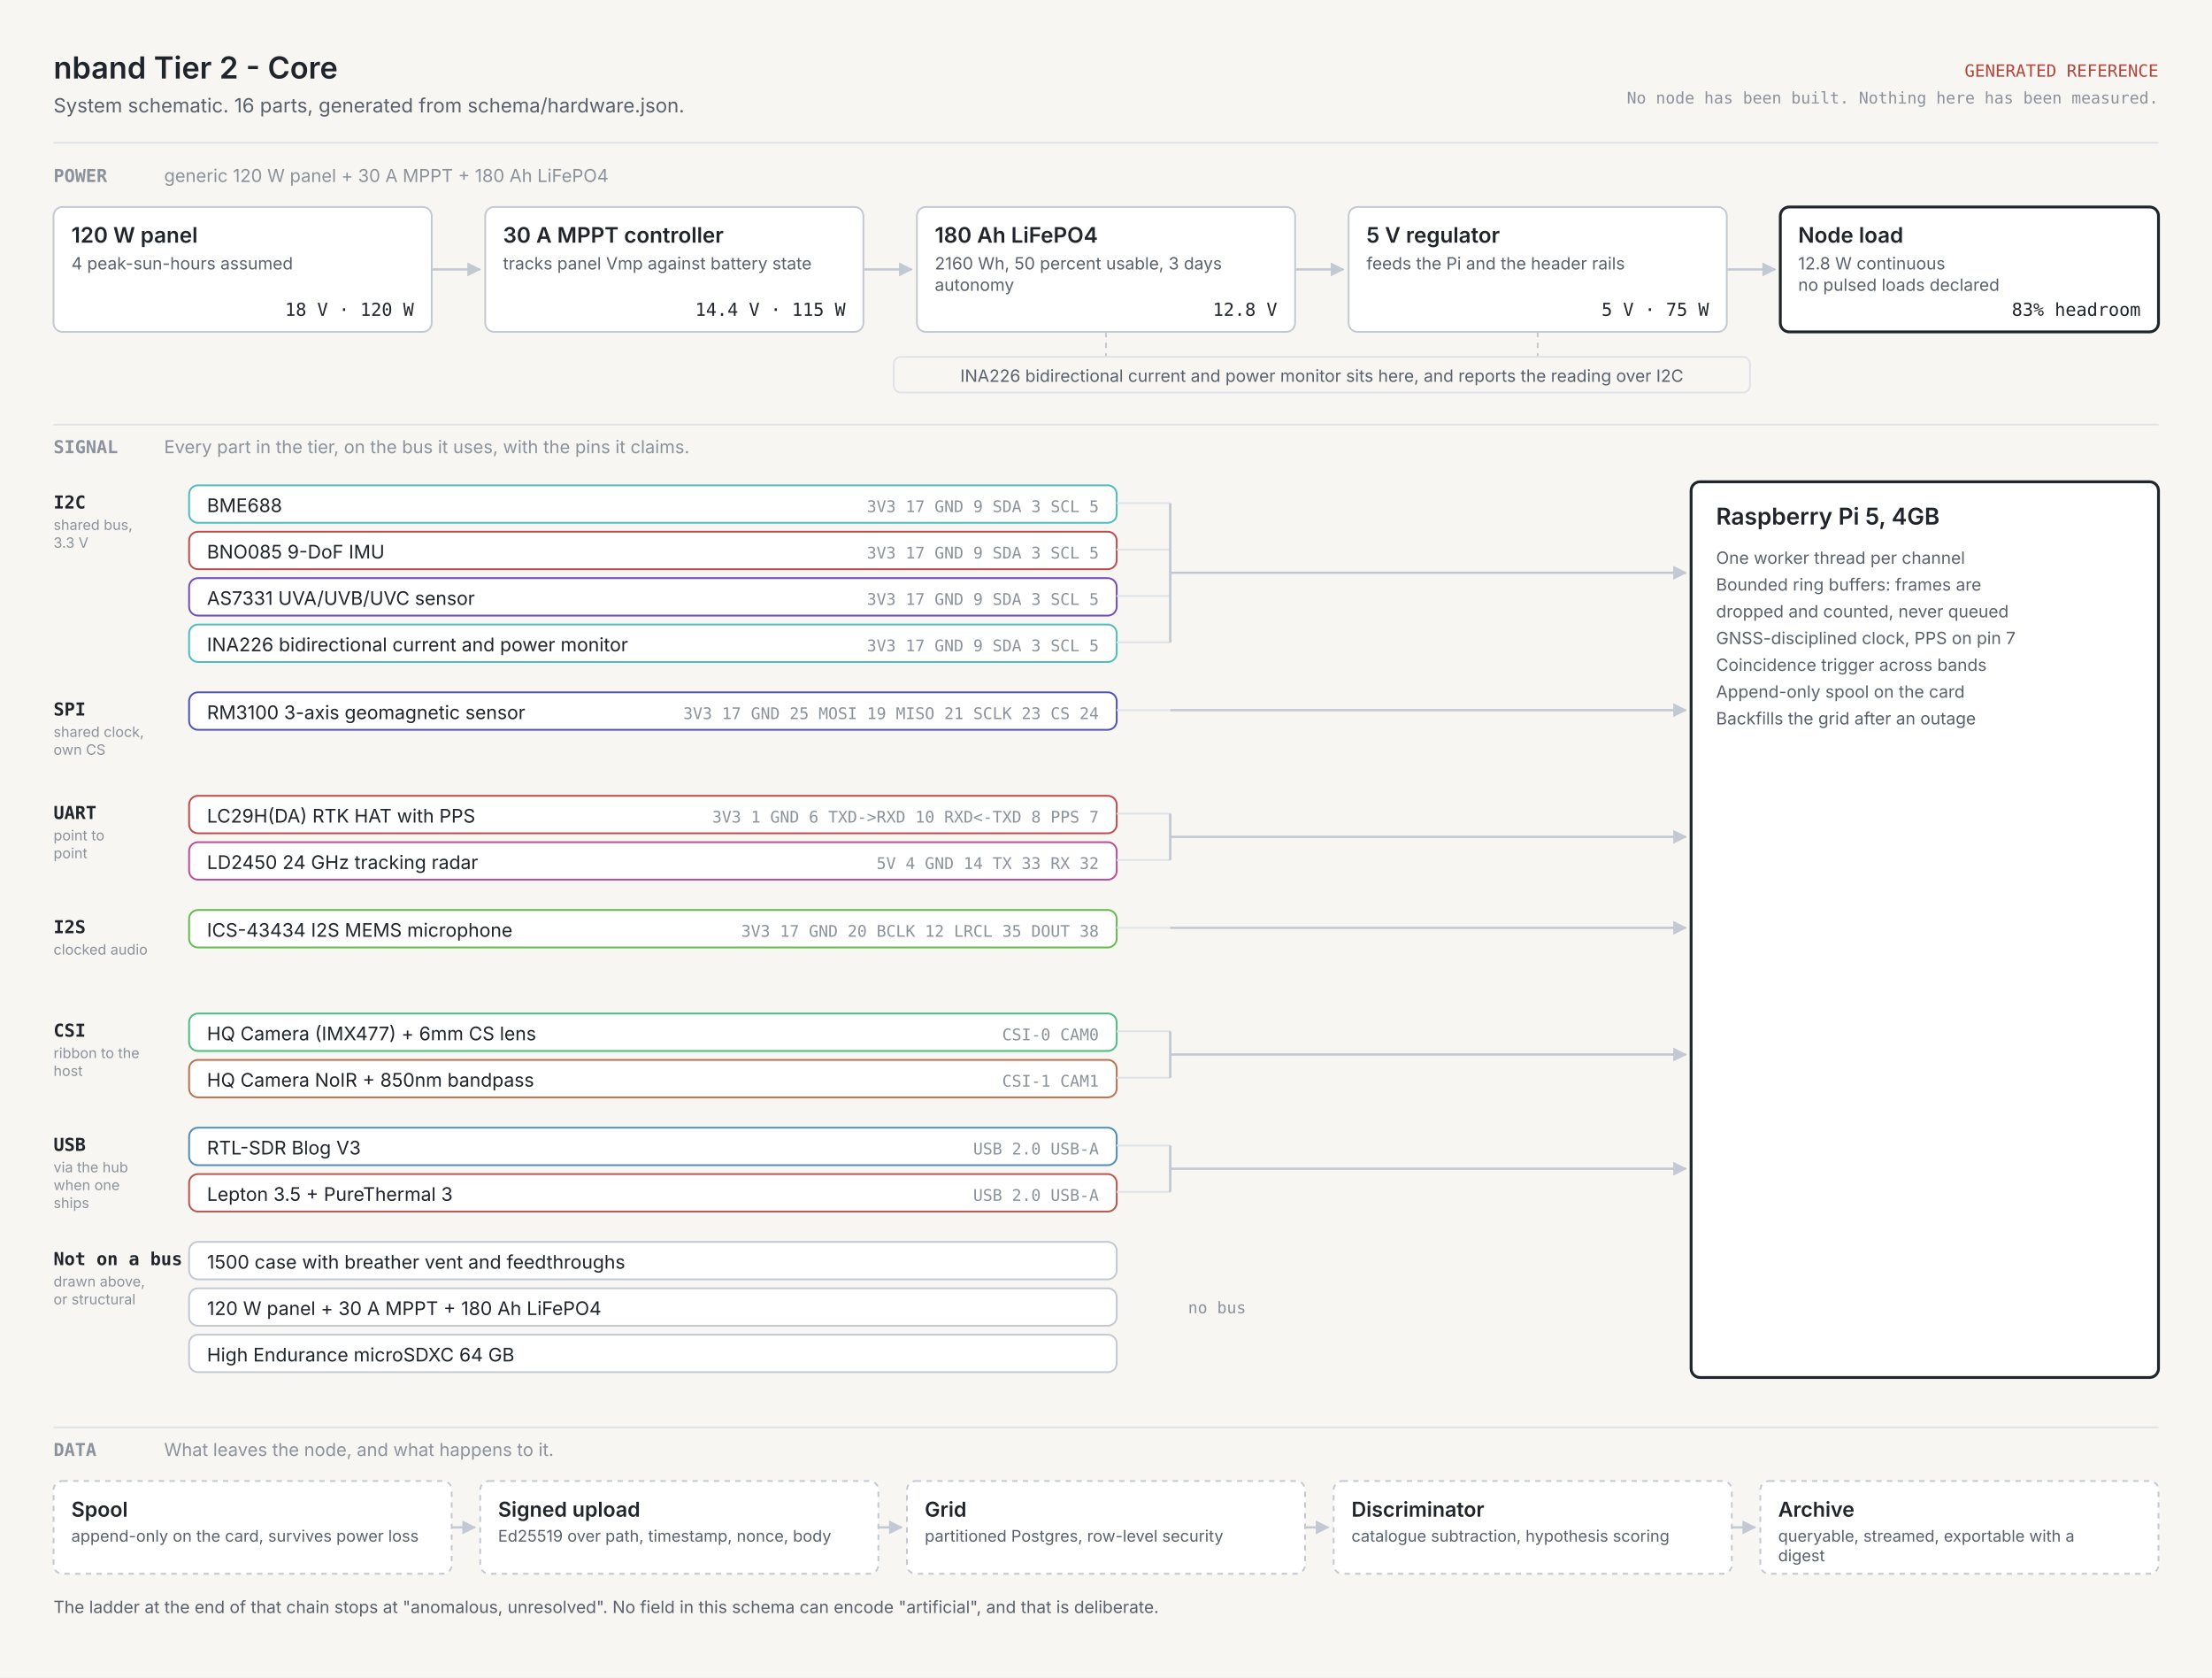
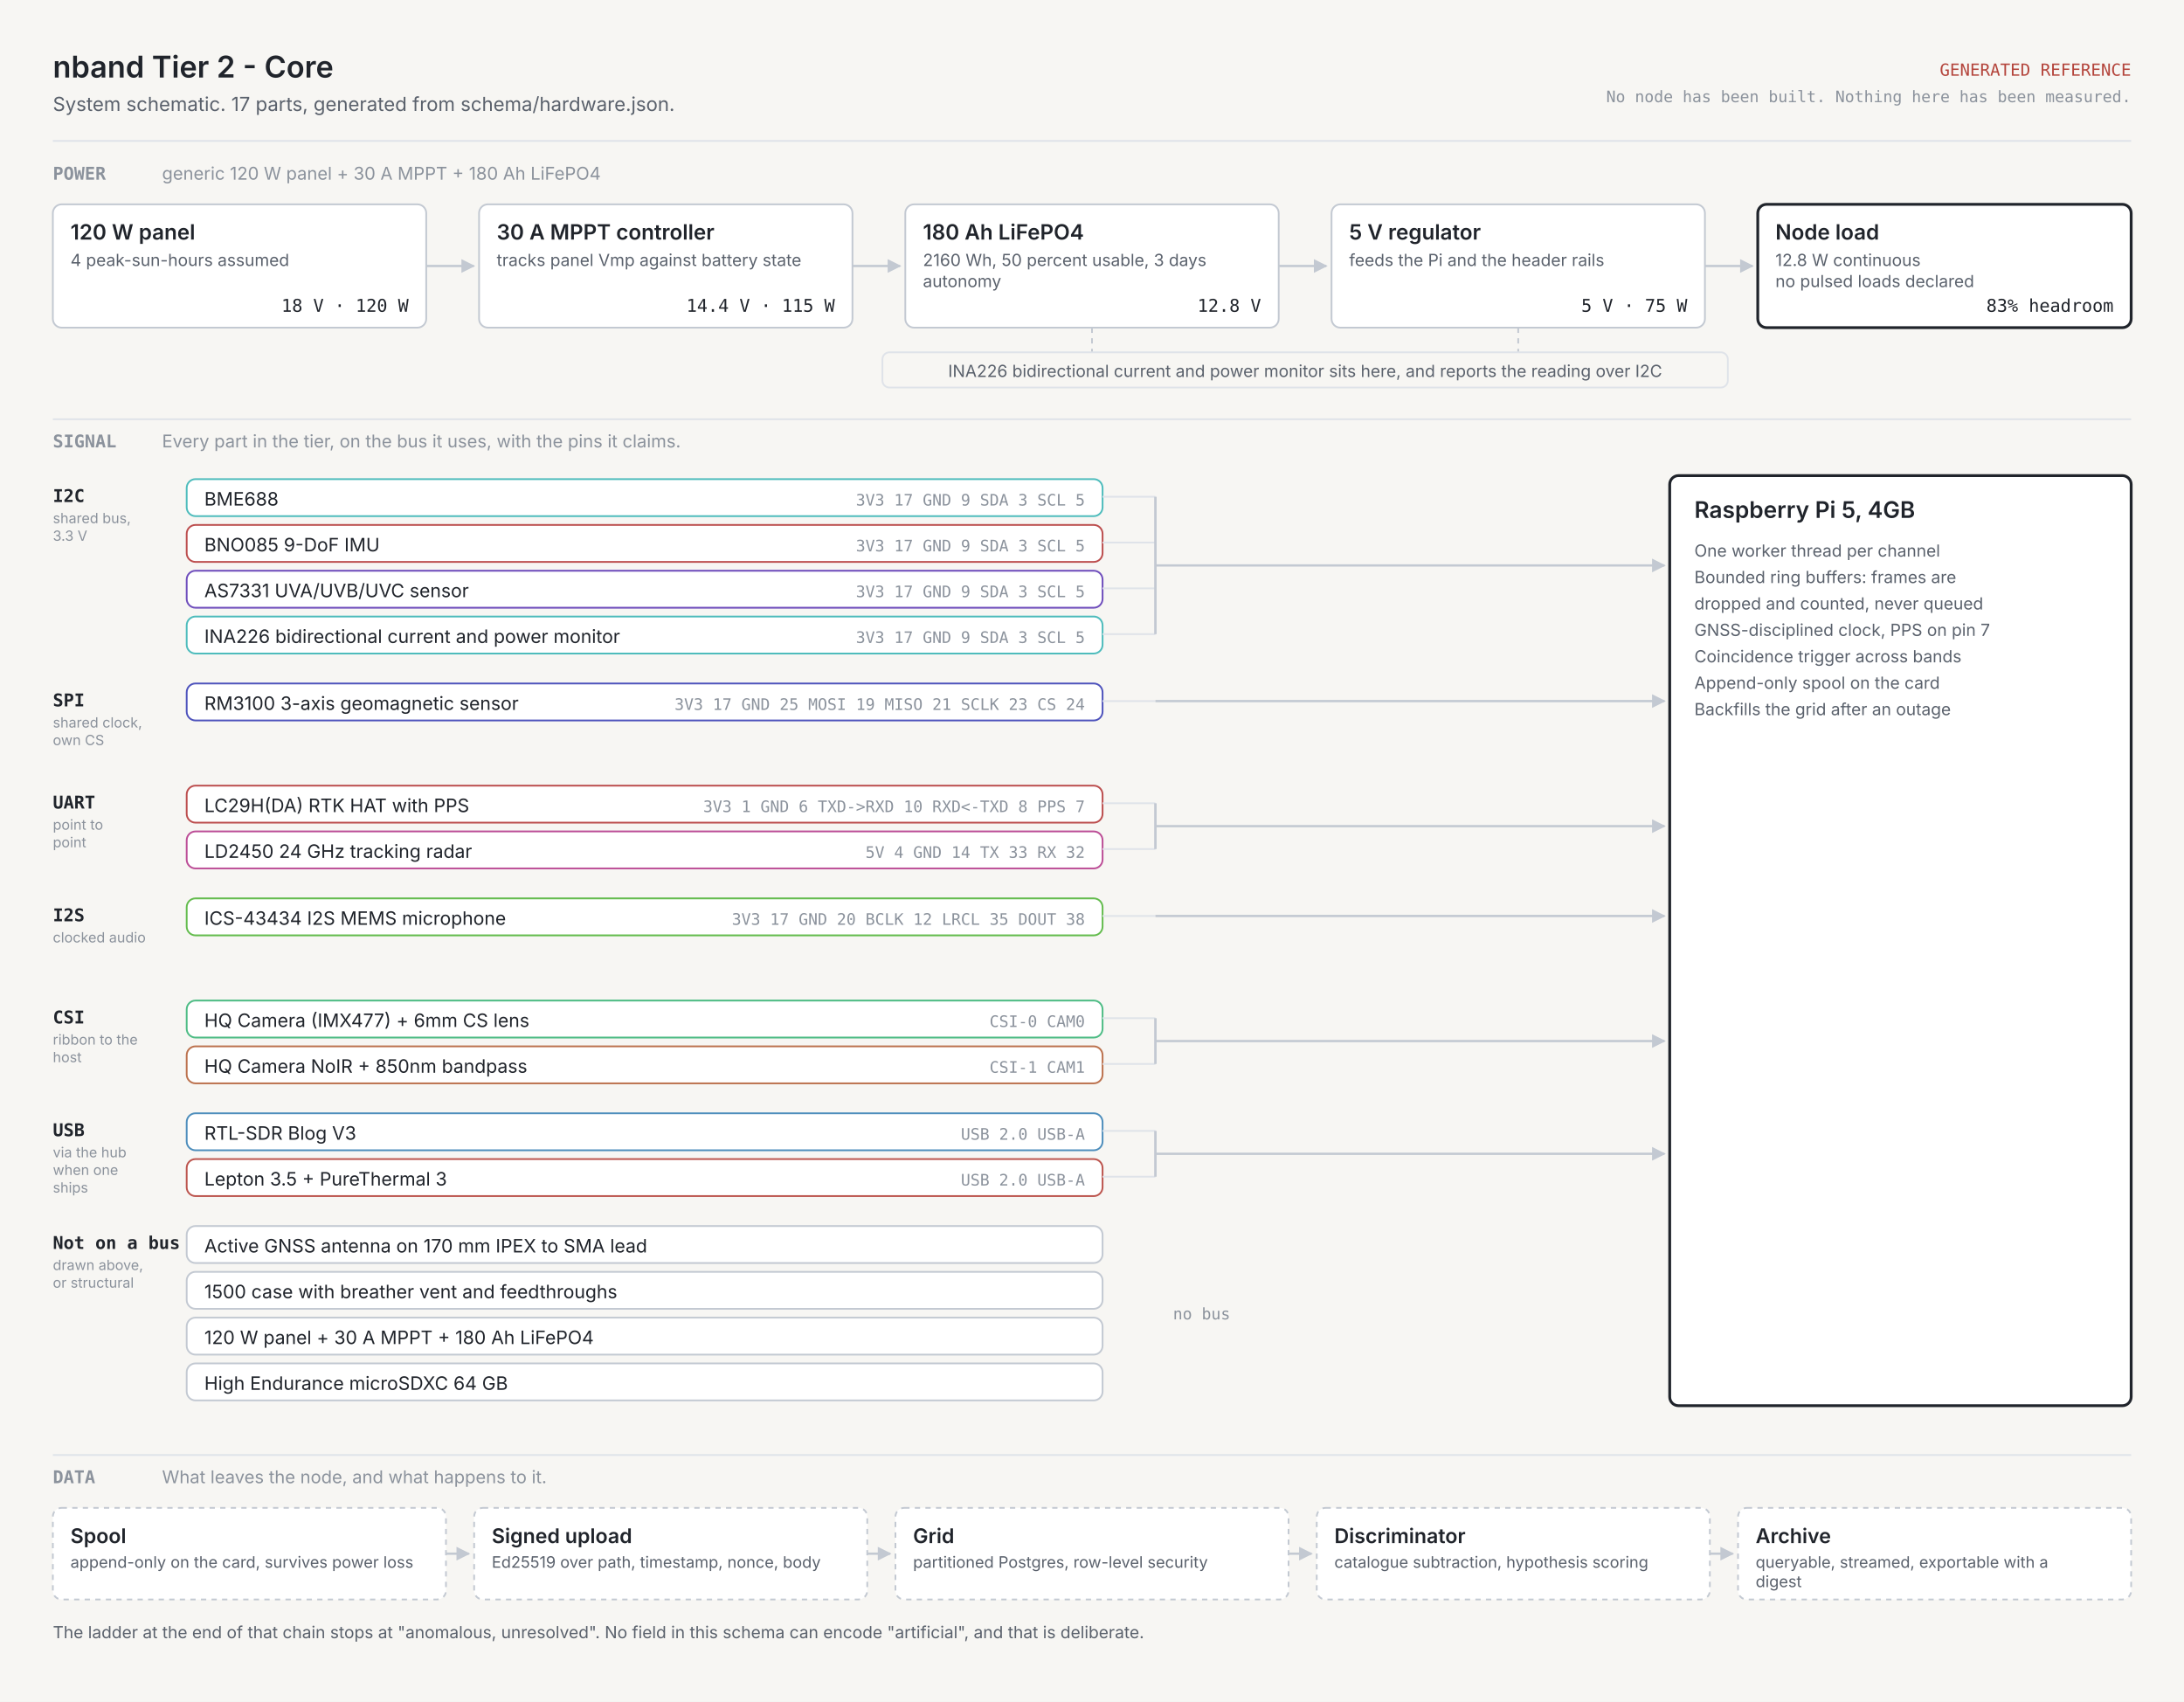
- <svg xmlns="http://www.w3.org/2000/svg" data-parts="pi5-4gb gnss-lc29h cam-hq-imx477 cam-noir-imx477 sdr-rtl-v3 env-bme688 imu-bno085 lwir-lepton35 uv-as7331 radar-ld2450 mag-rm3100 mic-ics43434 case-pelican1500 power-solar-150w storage-microsd-64gb pwr-ina226" viewBox="0 0 1240 940" width="1240" height="940" role="img" aria-label="System schematic for the Tier 2 - Core node: a power chain of 4 stages, 7 signal buses carrying 15 parts into the host, and the data path off the node">
+ <svg xmlns="http://www.w3.org/2000/svg" data-parts="pi5-4gb gnss-lc29h gnss-antenna cam-hq-imx477 cam-noir-imx477 sdr-rtl-v3 env-bme688 imu-bno085 lwir-lepton35 uv-as7331 radar-ld2450 mag-rm3100 mic-ics43434 case-pelican1500 power-solar-150w storage-microsd-64gb pwr-ina226" viewBox="0 0 1240 966" width="1240" height="966" role="img" aria-label="System schematic for the Tier 2 - Core node: a power chain of 4 stages, 7 signal buses carrying 16 parts into the host, and the data path off the node">
  <defs>
    <marker id="a" viewBox="0 0 10 10" refX="9" refY="5" markerWidth="6" markerHeight="6" orient="auto-start-reverse">
      <path d="M 0 0 L 10 5 L 0 10 z" fill="#c3c9d2" />
    </marker>
  </defs>
-   <rect width="1240" height="940" fill="#f7f6f3" />
+   <rect width="1240" height="966" fill="#f7f6f3" />
  <text x="30" y="44" font-family="system-ui, -apple-system, sans-serif" font-size="17" font-weight="600" fill="#20242b">nband Tier 2 - Core</text>
-   <text x="30" y="63" font-family="system-ui, -apple-system, sans-serif" font-size="11" font-weight="400" fill="#5a616c">System schematic. 16 parts, generated from schema/hardware.json.</text>
+   <text x="30" y="63" font-family="system-ui, -apple-system, sans-serif" font-size="11" font-weight="400" fill="#5a616c">System schematic. 17 parts, generated from schema/hardware.json.</text>
  <text x="1210" y="43" font-family="ui-monospace, SFMono-Regular, Menlo, monospace" font-size="9.5" font-weight="400" fill="#b4453c" text-anchor="end">GENERATED REFERENCE</text>
  <text x="1210" y="58" font-family="ui-monospace, SFMono-Regular, Menlo, monospace" font-size="9" font-weight="400" fill="#8b929c" text-anchor="end">No node has been built. Nothing here has been measured.</text>
  <path d="M 30 80 L 1210 80" stroke="#dfe3e9" stroke-width="1" fill="none" />
  <text x="30" y="102" font-family="ui-monospace, SFMono-Regular, Menlo, monospace" font-size="10" font-weight="600" fill="#8b929c">POWER</text>
  <text x="92" y="102" font-family="system-ui, -apple-system, sans-serif" font-size="10" font-weight="400" fill="#8b929c">generic 120 W panel + 30 A MPPT + 180 Ah LiFePO4</text>
  <rect x="30" y="116" width="212" height="70" rx="5" fill="#ffffff" stroke="#c3c9d2" stroke-width="1" />
  <text x="40" y="136" font-family="system-ui, -apple-system, sans-serif" font-size="12" font-weight="600" fill="#20242b">120 W panel</text>
  <text x="40" y="151" font-family="system-ui, -apple-system, sans-serif" font-size="9.5" font-weight="400" fill="#5a616c">4 peak-sun-hours assumed</text>
  <text x="232" y="177" font-family="ui-monospace, SFMono-Regular, Menlo, monospace" font-size="10" font-weight="400" fill="#20242b" text-anchor="end">18 V · 120 W</text>
  <path d="M 242 151 L 269 151" stroke="#c3c9d2" stroke-width="1.3" fill="none" marker-end="url(#a)" />
  <rect x="272" y="116" width="212" height="70" rx="5" fill="#ffffff" stroke="#c3c9d2" stroke-width="1" />
  <text x="282" y="136" font-family="system-ui, -apple-system, sans-serif" font-size="12" font-weight="600" fill="#20242b">30 A MPPT controller</text>
  <text x="282" y="151" font-family="system-ui, -apple-system, sans-serif" font-size="9.5" font-weight="400" fill="#5a616c">tracks panel Vmp against battery state</text>
  <text x="474" y="177" font-family="ui-monospace, SFMono-Regular, Menlo, monospace" font-size="10" font-weight="400" fill="#20242b" text-anchor="end">14.4 V · 115 W</text>
  <path d="M 484 151 L 511 151" stroke="#c3c9d2" stroke-width="1.3" fill="none" marker-end="url(#a)" />
  <rect x="514" y="116" width="212" height="70" rx="5" fill="#ffffff" stroke="#c3c9d2" stroke-width="1" />
  <text x="524" y="136" font-family="system-ui, -apple-system, sans-serif" font-size="12" font-weight="600" fill="#20242b">180 Ah LiFePO4</text>
  <text x="524" y="151" font-family="system-ui, -apple-system, sans-serif" font-size="9.5" font-weight="400" fill="#5a616c">2160 Wh, 50 percent usable, 3 days</text>
  <text x="524" y="163" font-family="system-ui, -apple-system, sans-serif" font-size="9.5" font-weight="400" fill="#5a616c">autonomy</text>
  <text x="716" y="177" font-family="ui-monospace, SFMono-Regular, Menlo, monospace" font-size="10" font-weight="400" fill="#20242b" text-anchor="end">12.8 V</text>
  <path d="M 726 151 L 753 151" stroke="#c3c9d2" stroke-width="1.3" fill="none" marker-end="url(#a)" />
  <rect x="756" y="116" width="212" height="70" rx="5" fill="#ffffff" stroke="#c3c9d2" stroke-width="1" />
  <text x="766" y="136" font-family="system-ui, -apple-system, sans-serif" font-size="12" font-weight="600" fill="#20242b">5 V regulator</text>
  <text x="766" y="151" font-family="system-ui, -apple-system, sans-serif" font-size="9.5" font-weight="400" fill="#5a616c">feeds the Pi and the header rails</text>
  <text x="958" y="177" font-family="ui-monospace, SFMono-Regular, Menlo, monospace" font-size="10" font-weight="400" fill="#20242b" text-anchor="end">5 V · 75 W</text>
  <path d="M 968 151 L 995 151" stroke="#c3c9d2" stroke-width="1.3" fill="none" marker-end="url(#a)" />
  <rect x="998" y="116" width="212" height="70" rx="5" fill="#ffffff" stroke="#20242b" stroke-width="1.6" />
  <text x="1008" y="136" font-family="system-ui, -apple-system, sans-serif" font-size="12" font-weight="600" fill="#20242b">Node load</text>
  <text x="1008" y="151" font-family="system-ui, -apple-system, sans-serif" font-size="9.5" font-weight="400" fill="#5a616c">12.8 W continuous</text>
  <text x="1008" y="163" font-family="system-ui, -apple-system, sans-serif" font-size="9.5" font-weight="400" fill="#5a616c">no pulsed loads declared</text>
  <text x="1200" y="177" font-family="ui-monospace, SFMono-Regular, Menlo, monospace" font-size="10" font-weight="400" fill="#20242b" text-anchor="end">83% headroom</text>
  <path d="M 620 186 L 620 210" stroke="#c3c9d2" stroke-width="1" fill="none" stroke-dasharray="3 3" />
  <path d="M 862 186 L 862 210" stroke="#c3c9d2" stroke-width="1" fill="none" stroke-dasharray="3 3" />
  <path d="M 620 210 L 862 210" stroke="#c3c9d2" stroke-width="1" fill="none" stroke-dasharray="3 3" />
  <rect x="501" y="200" width="480" height="20" rx="4" fill="#f7f6f3" stroke="#dfe3e9" stroke-width="1" />
  <text x="741" y="214" font-family="system-ui, -apple-system, sans-serif" font-size="9.5" font-weight="400" fill="#5a616c" text-anchor="middle">INA226 bidirectional current and power monitor sits here, and reports the reading over I2C</text>
  <path d="M 30 238 L 1210 238" stroke="#dfe3e9" stroke-width="1" fill="none" />
  <text x="30" y="254" font-family="ui-monospace, SFMono-Regular, Menlo, monospace" font-size="10" font-weight="600" fill="#8b929c">SIGNAL</text>
  <text x="92" y="254" font-family="system-ui, -apple-system, sans-serif" font-size="10" font-weight="400" fill="#8b929c">Every part in the tier, on the bus it uses, with the pins it claims.</text>
-   <rect x="948" y="270" width="262" height="502" rx="5" fill="#ffffff" stroke="#20242b" stroke-width="1.6" />
+   <rect x="948" y="270" width="262" height="528" rx="5" fill="#ffffff" stroke="#20242b" stroke-width="1.6" />
  <text x="962" y="294" font-family="system-ui, -apple-system, sans-serif" font-size="13" font-weight="600" fill="#20242b">Raspberry Pi 5, 4GB</text>
  <text x="962" y="316" font-family="system-ui, -apple-system, sans-serif" font-size="9.5" font-weight="400" fill="#5a616c">One worker thread per channel</text>
  <text x="962" y="331" font-family="system-ui, -apple-system, sans-serif" font-size="9.5" font-weight="400" fill="#5a616c">Bounded ring buffers: frames are</text>
  <text x="962" y="346" font-family="system-ui, -apple-system, sans-serif" font-size="9.5" font-weight="400" fill="#5a616c">dropped and counted, never queued</text>
  <text x="962" y="361" font-family="system-ui, -apple-system, sans-serif" font-size="9.5" font-weight="400" fill="#5a616c">GNSS-disciplined clock, PPS on pin 7</text>
  <text x="962" y="376" font-family="system-ui, -apple-system, sans-serif" font-size="9.5" font-weight="400" fill="#5a616c">Coincidence trigger across bands</text>
  <text x="962" y="391" font-family="system-ui, -apple-system, sans-serif" font-size="9.5" font-weight="400" fill="#5a616c">Append-only spool on the card</text>
  <text x="962" y="406" font-family="system-ui, -apple-system, sans-serif" font-size="9.5" font-weight="400" fill="#5a616c">Backfills the grid after an outage</text>
  <text x="30" y="285" font-family="ui-monospace, SFMono-Regular, Menlo, monospace" font-size="10" font-weight="600" fill="#20242b">I2C</text>
  <text x="30" y="297" font-family="system-ui, -apple-system, sans-serif" font-size="8" font-weight="400" fill="#8b929c">shared bus,</text>
  <text x="30" y="307" font-family="system-ui, -apple-system, sans-serif" font-size="8" font-weight="400" fill="#8b929c">3.3 V</text>
  <rect x="106" y="272" width="520" height="21" rx="5" fill="#ffffff" stroke="hsl(180, 45%, 52%)" stroke-width="1" />
  <text x="116" y="287" font-family="system-ui, -apple-system, sans-serif" font-size="10.5" font-weight="400" fill="#20242b">BME688</text>
  <text x="616" y="287" font-family="ui-monospace, SFMono-Regular, Menlo, monospace" font-size="9" font-weight="400" fill="#8b929c" text-anchor="end">3V3 17  GND 9  SDA 3  SCL 5</text>
  <path d="M 626 282 L 656 282" stroke="#dfe3e9" stroke-width="1" fill="none" />
  <rect x="106" y="298" width="520" height="21" rx="5" fill="#ffffff" stroke="hsl(0, 45%, 52%)" stroke-width="1" />
  <text x="116" y="313" font-family="system-ui, -apple-system, sans-serif" font-size="10.5" font-weight="400" fill="#20242b">BNO085 9-DoF IMU</text>
  <text x="616" y="313" font-family="ui-monospace, SFMono-Regular, Menlo, monospace" font-size="9" font-weight="400" fill="#8b929c" text-anchor="end">3V3 17  GND 9  SDA 3  SCL 5</text>
  <path d="M 626 308 L 656 308" stroke="#dfe3e9" stroke-width="1" fill="none" />
  <rect x="106" y="324" width="520" height="21" rx="5" fill="#ffffff" stroke="hsl(258, 45%, 52%)" stroke-width="1" />
  <text x="116" y="339" font-family="system-ui, -apple-system, sans-serif" font-size="10.5" font-weight="400" fill="#20242b">AS7331 UVA/UVB/UVC sensor</text>
  <text x="616" y="339" font-family="ui-monospace, SFMono-Regular, Menlo, monospace" font-size="9" font-weight="400" fill="#8b929c" text-anchor="end">3V3 17  GND 9  SDA 3  SCL 5</text>
  <path d="M 626 334 L 656 334" stroke="#dfe3e9" stroke-width="1" fill="none" />
  <rect x="106" y="350" width="520" height="21" rx="5" fill="#ffffff" stroke="hsl(180, 45%, 52%)" stroke-width="1" />
  <text x="116" y="365" font-family="system-ui, -apple-system, sans-serif" font-size="10.5" font-weight="400" fill="#20242b">INA226 bidirectional current and power monitor</text>
  <text x="616" y="365" font-family="ui-monospace, SFMono-Regular, Menlo, monospace" font-size="9" font-weight="400" fill="#8b929c" text-anchor="end">3V3 17  GND 9  SDA 3  SCL 5</text>
  <path d="M 626 360 L 656 360" stroke="#dfe3e9" stroke-width="1" fill="none" />
  <path d="M 656 282 L 656 360" stroke="#c3c9d2" stroke-width="1.4" fill="none" />
  <path d="M 656 321 L 945 321" stroke="#c3c9d2" stroke-width="1.3" fill="none" marker-end="url(#a)" />
  <text x="30" y="401" font-family="ui-monospace, SFMono-Regular, Menlo, monospace" font-size="10" font-weight="600" fill="#20242b">SPI</text>
  <text x="30" y="413" font-family="system-ui, -apple-system, sans-serif" font-size="8" font-weight="400" fill="#8b929c">shared clock,</text>
  <text x="30" y="423" font-family="system-ui, -apple-system, sans-serif" font-size="8" font-weight="400" fill="#8b929c">own CS</text>
  <rect x="106" y="388" width="520" height="21" rx="5" fill="#ffffff" stroke="hsl(237, 45%, 52%)" stroke-width="1" />
  <text x="116" y="403" font-family="system-ui, -apple-system, sans-serif" font-size="10.5" font-weight="400" fill="#20242b">RM3100 3-axis geomagnetic sensor</text>
  <text x="616" y="403" font-family="ui-monospace, SFMono-Regular, Menlo, monospace" font-size="9" font-weight="400" fill="#8b929c" text-anchor="end">3V3 17  GND 25  MOSI 19  MISO 21  SCLK 23  CS 24</text>
  <path d="M 626 398 L 656 398" stroke="#dfe3e9" stroke-width="1" fill="none" />
  <path d="M 656 398 L 945 398" stroke="#c3c9d2" stroke-width="1.3" fill="none" marker-end="url(#a)" />
  <text x="30" y="459" font-family="ui-monospace, SFMono-Regular, Menlo, monospace" font-size="10" font-weight="600" fill="#20242b">UART</text>
  <text x="30" y="471" font-family="system-ui, -apple-system, sans-serif" font-size="8" font-weight="400" fill="#8b929c">point to</text>
  <text x="30" y="481" font-family="system-ui, -apple-system, sans-serif" font-size="8" font-weight="400" fill="#8b929c">point</text>
  <rect x="106" y="446" width="520" height="21" rx="5" fill="#ffffff" stroke="hsl(0, 45%, 52%)" stroke-width="1" />
  <text x="116" y="461" font-family="system-ui, -apple-system, sans-serif" font-size="10.5" font-weight="400" fill="#20242b">LC29H(DA) RTK HAT with PPS</text>
  <text x="616" y="461" font-family="ui-monospace, SFMono-Regular, Menlo, monospace" font-size="9" font-weight="400" fill="#8b929c" text-anchor="end">3V3 1  GND 6  TXD-&gt;RXD 10  RXD&lt;-TXD 8  PPS 7</text>
  <path d="M 626 456 L 656 456" stroke="#dfe3e9" stroke-width="1" fill="none" />
  <rect x="106" y="472" width="520" height="21" rx="5" fill="#ffffff" stroke="hsl(320, 45%, 52%)" stroke-width="1" />
  <text x="116" y="487" font-family="system-ui, -apple-system, sans-serif" font-size="10.5" font-weight="400" fill="#20242b">LD2450 24 GHz tracking radar</text>
  <text x="616" y="487" font-family="ui-monospace, SFMono-Regular, Menlo, monospace" font-size="9" font-weight="400" fill="#8b929c" text-anchor="end">5V 4  GND 14  TX 33  RX 32</text>
  <path d="M 626 482 L 656 482" stroke="#dfe3e9" stroke-width="1" fill="none" />
  <path d="M 656 456 L 656 482" stroke="#c3c9d2" stroke-width="1.4" fill="none" />
  <path d="M 656 469 L 945 469" stroke="#c3c9d2" stroke-width="1.3" fill="none" marker-end="url(#a)" />
  <text x="30" y="523" font-family="ui-monospace, SFMono-Regular, Menlo, monospace" font-size="10" font-weight="600" fill="#20242b">I2S</text>
  <text x="30" y="535" font-family="system-ui, -apple-system, sans-serif" font-size="8" font-weight="400" fill="#8b929c">clocked audio</text>
  <rect x="106" y="510" width="520" height="21" rx="5" fill="#ffffff" stroke="hsl(108, 45%, 52%)" stroke-width="1" />
  <text x="116" y="525" font-family="system-ui, -apple-system, sans-serif" font-size="10.5" font-weight="400" fill="#20242b">ICS-43434 I2S MEMS microphone</text>
  <text x="616" y="525" font-family="ui-monospace, SFMono-Regular, Menlo, monospace" font-size="9" font-weight="400" fill="#8b929c" text-anchor="end">3V3 17  GND 20  BCLK 12  LRCL 35  DOUT 38</text>
  <path d="M 626 520 L 656 520" stroke="#dfe3e9" stroke-width="1" fill="none" />
  <path d="M 656 520 L 945 520" stroke="#c3c9d2" stroke-width="1.3" fill="none" marker-end="url(#a)" />
  <text x="30" y="581" font-family="ui-monospace, SFMono-Regular, Menlo, monospace" font-size="10" font-weight="600" fill="#20242b">CSI</text>
  <text x="30" y="593" font-family="system-ui, -apple-system, sans-serif" font-size="8" font-weight="400" fill="#8b929c">ribbon to the</text>
  <text x="30" y="603" font-family="system-ui, -apple-system, sans-serif" font-size="8" font-weight="400" fill="#8b929c">host</text>
  <rect x="106" y="568" width="520" height="21" rx="5" fill="#ffffff" stroke="hsl(150, 45%, 52%)" stroke-width="1" />
  <text x="116" y="583" font-family="system-ui, -apple-system, sans-serif" font-size="10.5" font-weight="400" fill="#20242b">HQ Camera (IMX477) + 6mm CS lens</text>
  <text x="616" y="583" font-family="ui-monospace, SFMono-Regular, Menlo, monospace" font-size="9" font-weight="400" fill="#8b929c" text-anchor="end">CSI-0 CAM0</text>
  <path d="M 626 578 L 656 578" stroke="#dfe3e9" stroke-width="1" fill="none" />
  <rect x="106" y="594" width="520" height="21" rx="5" fill="#ffffff" stroke="hsl(20, 45%, 52%)" stroke-width="1" />
  <text x="116" y="609" font-family="system-ui, -apple-system, sans-serif" font-size="10.5" font-weight="400" fill="#20242b">HQ Camera NoIR + 850nm bandpass</text>
  <text x="616" y="609" font-family="ui-monospace, SFMono-Regular, Menlo, monospace" font-size="9" font-weight="400" fill="#8b929c" text-anchor="end">CSI-1 CAM1</text>
  <path d="M 626 604 L 656 604" stroke="#dfe3e9" stroke-width="1" fill="none" />
  <path d="M 656 578 L 656 604" stroke="#c3c9d2" stroke-width="1.4" fill="none" />
  <path d="M 656 591 L 945 591" stroke="#c3c9d2" stroke-width="1.3" fill="none" marker-end="url(#a)" />
  <text x="30" y="645" font-family="ui-monospace, SFMono-Regular, Menlo, monospace" font-size="10" font-weight="600" fill="#20242b">USB</text>
  <text x="30" y="657" font-family="system-ui, -apple-system, sans-serif" font-size="8" font-weight="400" fill="#8b929c">via the hub</text>
  <text x="30" y="667" font-family="system-ui, -apple-system, sans-serif" font-size="8" font-weight="400" fill="#8b929c">when one</text>
  <text x="30" y="677" font-family="system-ui, -apple-system, sans-serif" font-size="8" font-weight="400" fill="#8b929c">ships</text>
  <rect x="106" y="632" width="520" height="21" rx="5" fill="#ffffff" stroke="hsl(205, 45%, 52%)" stroke-width="1" />
  <text x="116" y="647" font-family="system-ui, -apple-system, sans-serif" font-size="10.5" font-weight="400" fill="#20242b">RTL-SDR Blog V3</text>
  <text x="616" y="647" font-family="ui-monospace, SFMono-Regular, Menlo, monospace" font-size="9" font-weight="400" fill="#8b929c" text-anchor="end">USB 2.0 USB-A</text>
  <path d="M 626 642 L 656 642" stroke="#dfe3e9" stroke-width="1" fill="none" />
  <rect x="106" y="658" width="520" height="21" rx="5" fill="#ffffff" stroke="hsl(4, 45%, 52%)" stroke-width="1" />
  <text x="116" y="673" font-family="system-ui, -apple-system, sans-serif" font-size="10.5" font-weight="400" fill="#20242b">Lepton 3.5 + PureThermal 3</text>
  <text x="616" y="673" font-family="ui-monospace, SFMono-Regular, Menlo, monospace" font-size="9" font-weight="400" fill="#8b929c" text-anchor="end">USB 2.0 USB-A</text>
  <path d="M 626 668 L 656 668" stroke="#dfe3e9" stroke-width="1" fill="none" />
  <path d="M 656 642 L 656 668" stroke="#c3c9d2" stroke-width="1.4" fill="none" />
  <path d="M 656 655 L 945 655" stroke="#c3c9d2" stroke-width="1.3" fill="none" marker-end="url(#a)" />
  <text x="30" y="709" font-family="ui-monospace, SFMono-Regular, Menlo, monospace" font-size="10" font-weight="600" fill="#20242b">Not on a bus</text>
  <text x="30" y="721" font-family="system-ui, -apple-system, sans-serif" font-size="8" font-weight="400" fill="#8b929c">drawn above,</text>
  <text x="30" y="731" font-family="system-ui, -apple-system, sans-serif" font-size="8" font-weight="400" fill="#8b929c">or structural</text>
  <rect x="106" y="696" width="520" height="21" rx="5" fill="#ffffff" stroke="#c3c9d2" stroke-width="1" />
-   <text x="116" y="711" font-family="system-ui, -apple-system, sans-serif" font-size="10.5" font-weight="400" fill="#20242b">1500 case with breather vent and feedthroughs</text>
+   <text x="116" y="711" font-family="system-ui, -apple-system, sans-serif" font-size="10.5" font-weight="400" fill="#20242b">Active GNSS antenna on 170 mm IPEX to SMA lead</text>
  <text x="616" y="711" font-family="ui-monospace, SFMono-Regular, Menlo, monospace" font-size="9" font-weight="400" fill="#8b929c" text-anchor="end" />
  <rect x="106" y="722" width="520" height="21" rx="5" fill="#ffffff" stroke="#c3c9d2" stroke-width="1" />
-   <text x="116" y="737" font-family="system-ui, -apple-system, sans-serif" font-size="10.5" font-weight="400" fill="#20242b">120 W panel + 30 A MPPT + 180 Ah LiFePO4</text>
+   <text x="116" y="737" font-family="system-ui, -apple-system, sans-serif" font-size="10.5" font-weight="400" fill="#20242b">1500 case with breather vent and feedthroughs</text>
  <text x="616" y="737" font-family="ui-monospace, SFMono-Regular, Menlo, monospace" font-size="9" font-weight="400" fill="#8b929c" text-anchor="end" />
  <rect x="106" y="748" width="520" height="21" rx="5" fill="#ffffff" stroke="#c3c9d2" stroke-width="1" />
-   <text x="116" y="763" font-family="system-ui, -apple-system, sans-serif" font-size="10.5" font-weight="400" fill="#20242b">High Endurance microSDXC 64 GB</text>
+   <text x="116" y="763" font-family="system-ui, -apple-system, sans-serif" font-size="10.5" font-weight="400" fill="#20242b">120 W panel + 30 A MPPT + 180 Ah LiFePO4</text>
  <text x="616" y="763" font-family="ui-monospace, SFMono-Regular, Menlo, monospace" font-size="9" font-weight="400" fill="#8b929c" text-anchor="end" />
-   <text x="666" y="736" font-family="ui-monospace, SFMono-Regular, Menlo, monospace" font-size="9" font-weight="400" fill="#8b929c">no bus</text>
-   <path d="M 30 800 L 1210 800" stroke="#dfe3e9" stroke-width="1" fill="none" />
-   <text x="30" y="816" font-family="ui-monospace, SFMono-Regular, Menlo, monospace" font-size="10" font-weight="600" fill="#8b929c">DATA</text>
-   <text x="92" y="816" font-family="system-ui, -apple-system, sans-serif" font-size="10" font-weight="400" fill="#8b929c">What leaves the node, and what happens to it.</text>
-   <rect x="30" y="830" width="223.2" height="52" rx="5" fill="#ffffff" stroke="#c3c9d2" stroke-width="1" stroke-dasharray="3 3" />
-   <text x="40" y="850" font-family="system-ui, -apple-system, sans-serif" font-size="11.5" font-weight="600" fill="#20242b">Spool</text>
-   <text x="40" y="864" font-family="system-ui, -apple-system, sans-serif" font-size="9" font-weight="400" fill="#5a616c">append-only on the card, survives power loss</text>
-   <path d="M 253.2 856 L 266.2 856" stroke="#c3c9d2" stroke-width="1.3" fill="none" marker-end="url(#a)" />
-   <rect x="269.2" y="830" width="223.2" height="52" rx="5" fill="#ffffff" stroke="#c3c9d2" stroke-width="1" stroke-dasharray="3 3" />
-   <text x="279.2" y="850" font-family="system-ui, -apple-system, sans-serif" font-size="11.5" font-weight="600" fill="#20242b">Signed upload</text>
-   <text x="279.2" y="864" font-family="system-ui, -apple-system, sans-serif" font-size="9" font-weight="400" fill="#5a616c">Ed25519 over path, timestamp, nonce, body</text>
-   <path d="M 492.4 856 L 505.4 856" stroke="#c3c9d2" stroke-width="1.3" fill="none" marker-end="url(#a)" />
-   <rect x="508.4" y="830" width="223.2" height="52" rx="5" fill="#ffffff" stroke="#c3c9d2" stroke-width="1" stroke-dasharray="3 3" />
-   <text x="518.4" y="850" font-family="system-ui, -apple-system, sans-serif" font-size="11.5" font-weight="600" fill="#20242b">Grid</text>
-   <text x="518.4" y="864" font-family="system-ui, -apple-system, sans-serif" font-size="9" font-weight="400" fill="#5a616c">partitioned Postgres, row-level security</text>
-   <path d="M 731.6 856 L 744.6 856" stroke="#c3c9d2" stroke-width="1.3" fill="none" marker-end="url(#a)" />
-   <rect x="747.6" y="830" width="223.2" height="52" rx="5" fill="#ffffff" stroke="#c3c9d2" stroke-width="1" stroke-dasharray="3 3" />
-   <text x="757.6" y="850" font-family="system-ui, -apple-system, sans-serif" font-size="11.5" font-weight="600" fill="#20242b">Discriminator</text>
-   <text x="757.6" y="864" font-family="system-ui, -apple-system, sans-serif" font-size="9" font-weight="400" fill="#5a616c">catalogue subtraction, hypothesis scoring</text>
-   <path d="M 970.8 856 L 983.8 856" stroke="#c3c9d2" stroke-width="1.3" fill="none" marker-end="url(#a)" />
-   <rect x="986.8" y="830" width="223.2" height="52" rx="5" fill="#ffffff" stroke="#c3c9d2" stroke-width="1" stroke-dasharray="3 3" />
-   <text x="996.8" y="850" font-family="system-ui, -apple-system, sans-serif" font-size="11.5" font-weight="600" fill="#20242b">Archive</text>
-   <text x="996.8" y="864" font-family="system-ui, -apple-system, sans-serif" font-size="9" font-weight="400" fill="#5a616c">queryable, streamed, exportable with a</text>
-   <text x="996.8" y="875" font-family="system-ui, -apple-system, sans-serif" font-size="9" font-weight="400" fill="#5a616c">digest</text>
-   <text x="30" y="904" font-family="system-ui, -apple-system, sans-serif" font-size="9.5" font-weight="400" fill="#5a616c">The ladder at the end of that chain stops at "anomalous, unresolved". No field in this schema can encode "artificial", and that is deliberate.</text>
+   <rect x="106" y="774" width="520" height="21" rx="5" fill="#ffffff" stroke="#c3c9d2" stroke-width="1" />
+   <text x="116" y="789" font-family="system-ui, -apple-system, sans-serif" font-size="10.5" font-weight="400" fill="#20242b">High Endurance microSDXC 64 GB</text>
+   <text x="616" y="789" font-family="ui-monospace, SFMono-Regular, Menlo, monospace" font-size="9" font-weight="400" fill="#8b929c" text-anchor="end" />
+   <text x="666" y="749" font-family="ui-monospace, SFMono-Regular, Menlo, monospace" font-size="9" font-weight="400" fill="#8b929c">no bus</text>
+   <path d="M 30 826 L 1210 826" stroke="#dfe3e9" stroke-width="1" fill="none" />
+   <text x="30" y="842" font-family="ui-monospace, SFMono-Regular, Menlo, monospace" font-size="10" font-weight="600" fill="#8b929c">DATA</text>
+   <text x="92" y="842" font-family="system-ui, -apple-system, sans-serif" font-size="10" font-weight="400" fill="#8b929c">What leaves the node, and what happens to it.</text>
+   <rect x="30" y="856" width="223.2" height="52" rx="5" fill="#ffffff" stroke="#c3c9d2" stroke-width="1" stroke-dasharray="3 3" />
+   <text x="40" y="876" font-family="system-ui, -apple-system, sans-serif" font-size="11.5" font-weight="600" fill="#20242b">Spool</text>
+   <text x="40" y="890" font-family="system-ui, -apple-system, sans-serif" font-size="9" font-weight="400" fill="#5a616c">append-only on the card, survives power loss</text>
+   <path d="M 253.2 882 L 266.2 882" stroke="#c3c9d2" stroke-width="1.3" fill="none" marker-end="url(#a)" />
+   <rect x="269.2" y="856" width="223.2" height="52" rx="5" fill="#ffffff" stroke="#c3c9d2" stroke-width="1" stroke-dasharray="3 3" />
+   <text x="279.2" y="876" font-family="system-ui, -apple-system, sans-serif" font-size="11.5" font-weight="600" fill="#20242b">Signed upload</text>
+   <text x="279.2" y="890" font-family="system-ui, -apple-system, sans-serif" font-size="9" font-weight="400" fill="#5a616c">Ed25519 over path, timestamp, nonce, body</text>
+   <path d="M 492.4 882 L 505.4 882" stroke="#c3c9d2" stroke-width="1.3" fill="none" marker-end="url(#a)" />
+   <rect x="508.4" y="856" width="223.2" height="52" rx="5" fill="#ffffff" stroke="#c3c9d2" stroke-width="1" stroke-dasharray="3 3" />
+   <text x="518.4" y="876" font-family="system-ui, -apple-system, sans-serif" font-size="11.5" font-weight="600" fill="#20242b">Grid</text>
+   <text x="518.4" y="890" font-family="system-ui, -apple-system, sans-serif" font-size="9" font-weight="400" fill="#5a616c">partitioned Postgres, row-level security</text>
+   <path d="M 731.6 882 L 744.6 882" stroke="#c3c9d2" stroke-width="1.3" fill="none" marker-end="url(#a)" />
+   <rect x="747.6" y="856" width="223.2" height="52" rx="5" fill="#ffffff" stroke="#c3c9d2" stroke-width="1" stroke-dasharray="3 3" />
+   <text x="757.6" y="876" font-family="system-ui, -apple-system, sans-serif" font-size="11.5" font-weight="600" fill="#20242b">Discriminator</text>
+   <text x="757.6" y="890" font-family="system-ui, -apple-system, sans-serif" font-size="9" font-weight="400" fill="#5a616c">catalogue subtraction, hypothesis scoring</text>
+   <path d="M 970.8 882 L 983.8 882" stroke="#c3c9d2" stroke-width="1.3" fill="none" marker-end="url(#a)" />
+   <rect x="986.8" y="856" width="223.2" height="52" rx="5" fill="#ffffff" stroke="#c3c9d2" stroke-width="1" stroke-dasharray="3 3" />
+   <text x="996.8" y="876" font-family="system-ui, -apple-system, sans-serif" font-size="11.5" font-weight="600" fill="#20242b">Archive</text>
+   <text x="996.8" y="890" font-family="system-ui, -apple-system, sans-serif" font-size="9" font-weight="400" fill="#5a616c">queryable, streamed, exportable with a</text>
+   <text x="996.8" y="901" font-family="system-ui, -apple-system, sans-serif" font-size="9" font-weight="400" fill="#5a616c">digest</text>
+   <text x="30" y="930" font-family="system-ui, -apple-system, sans-serif" font-size="9.5" font-weight="400" fill="#5a616c">The ladder at the end of that chain stops at "anomalous, unresolved". No field in this schema can encode "artificial", and that is deliberate.</text>
</svg>
